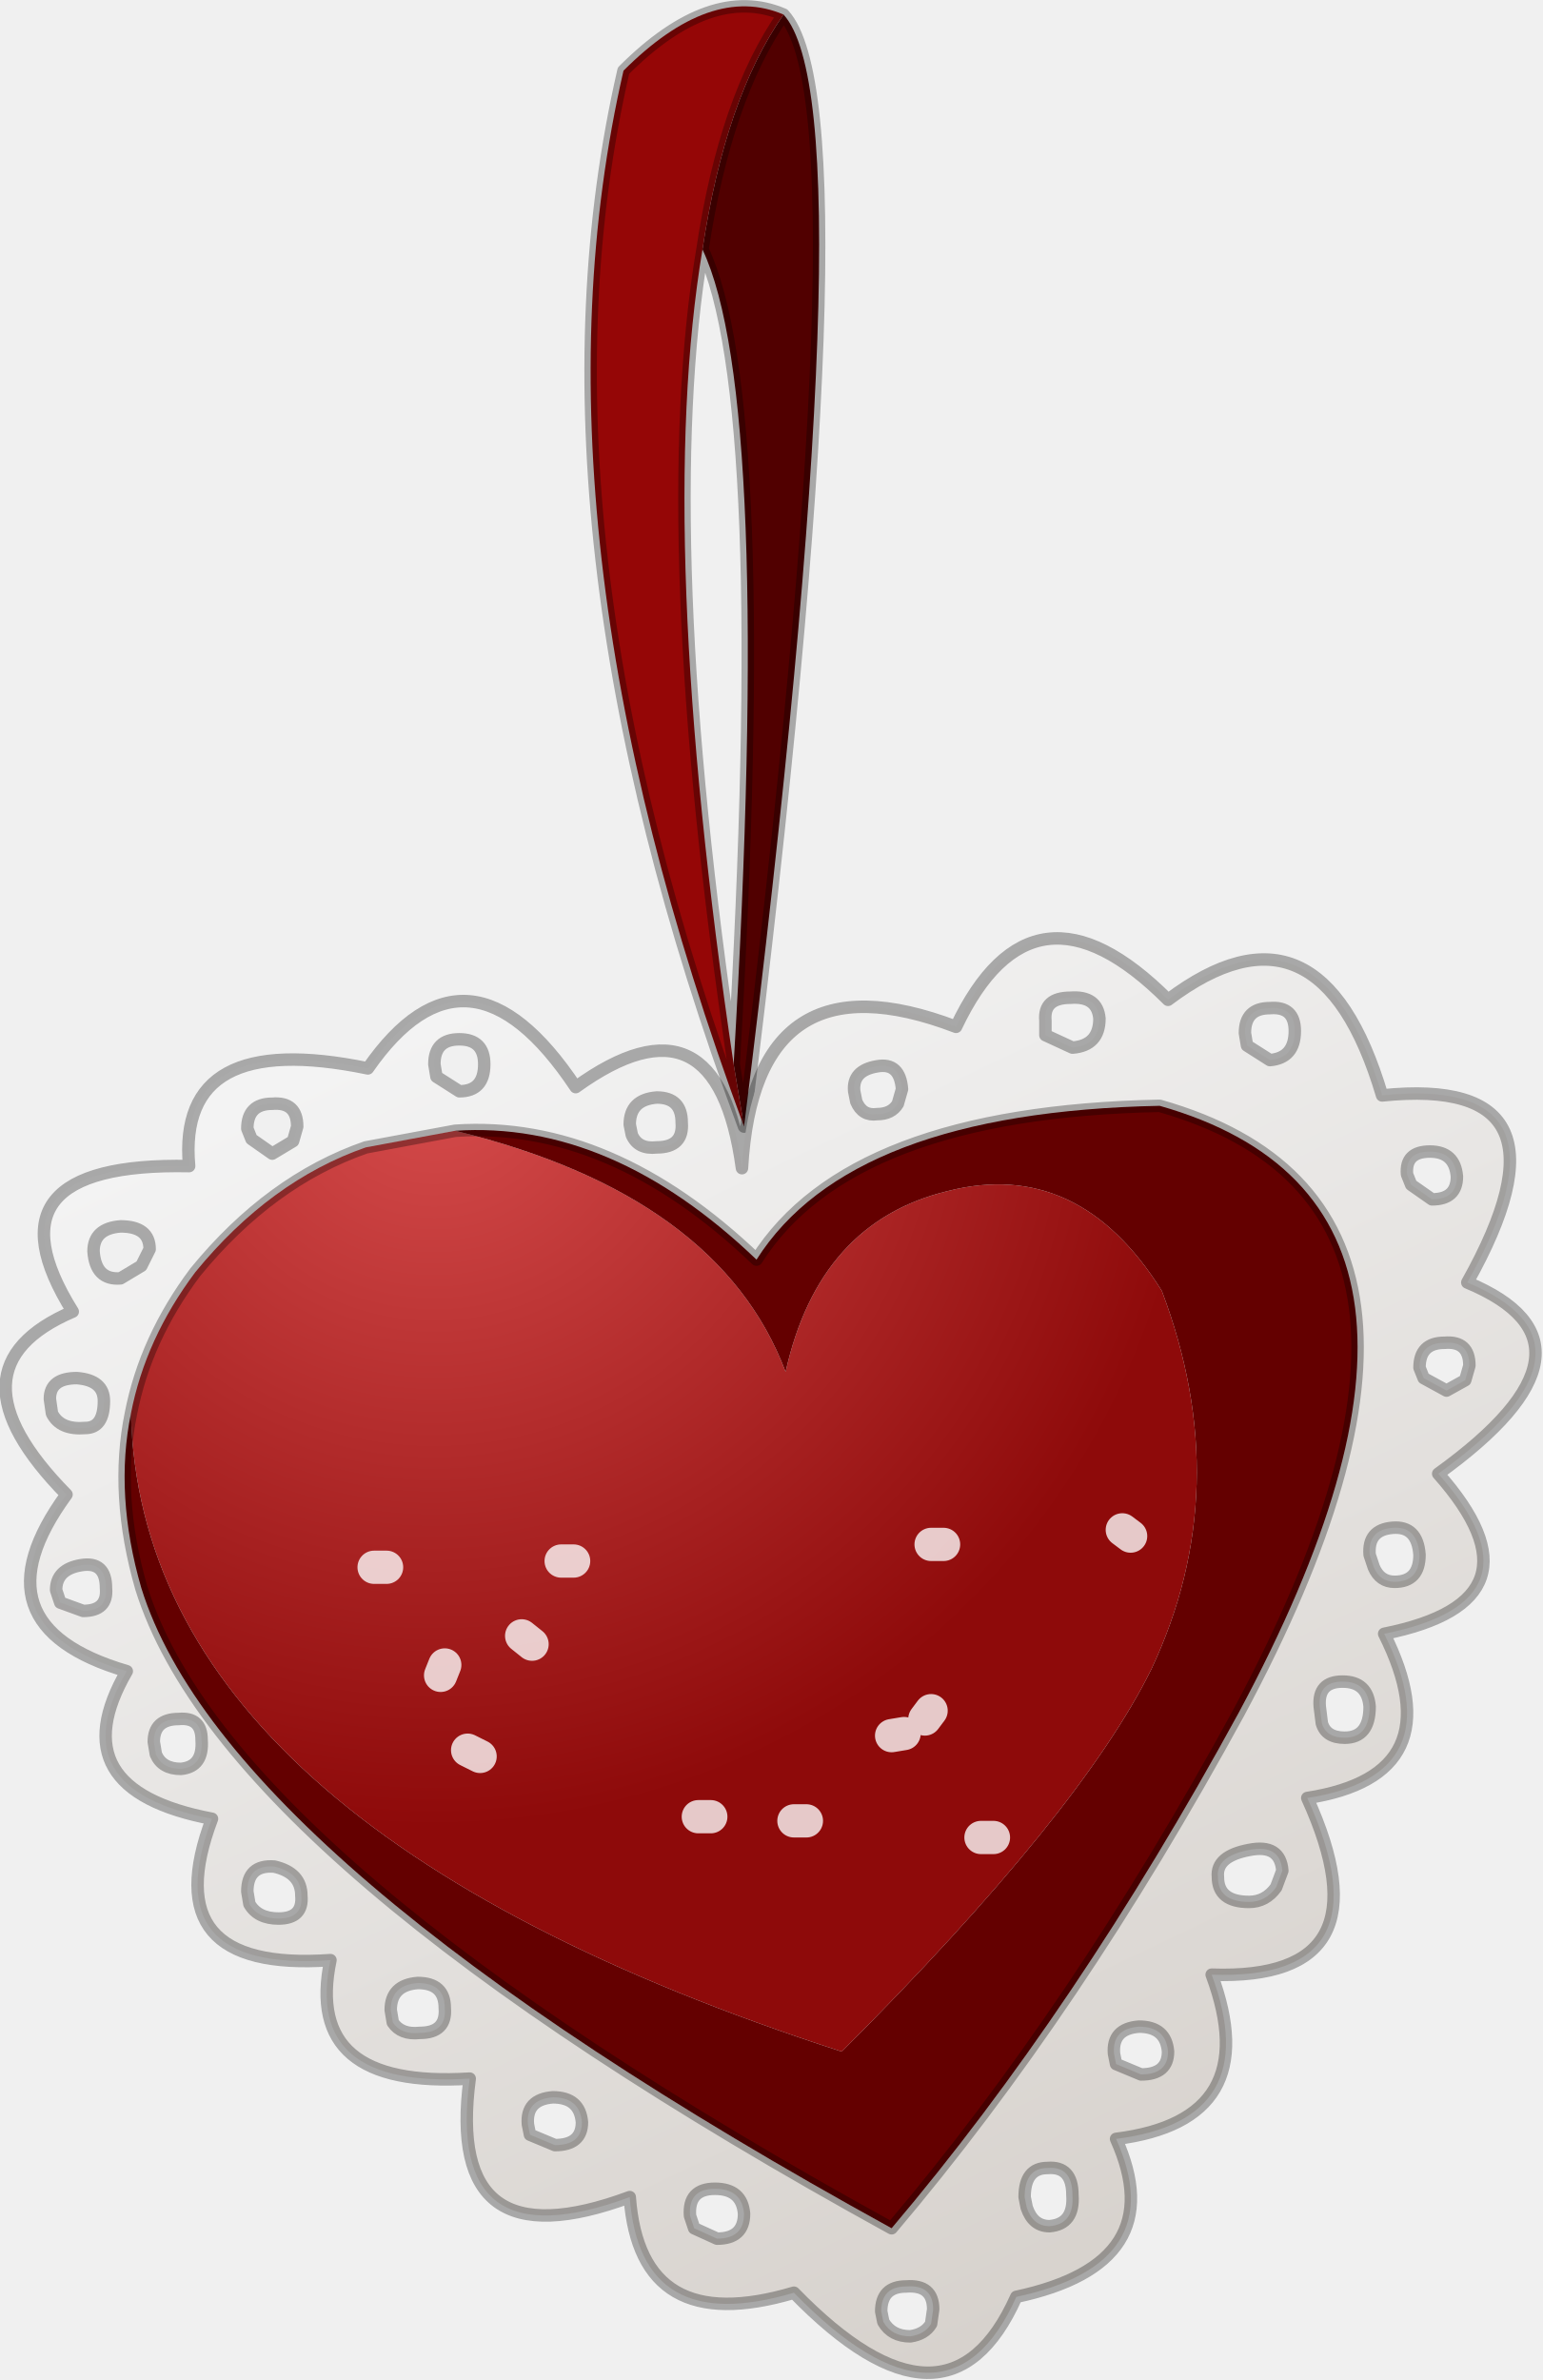
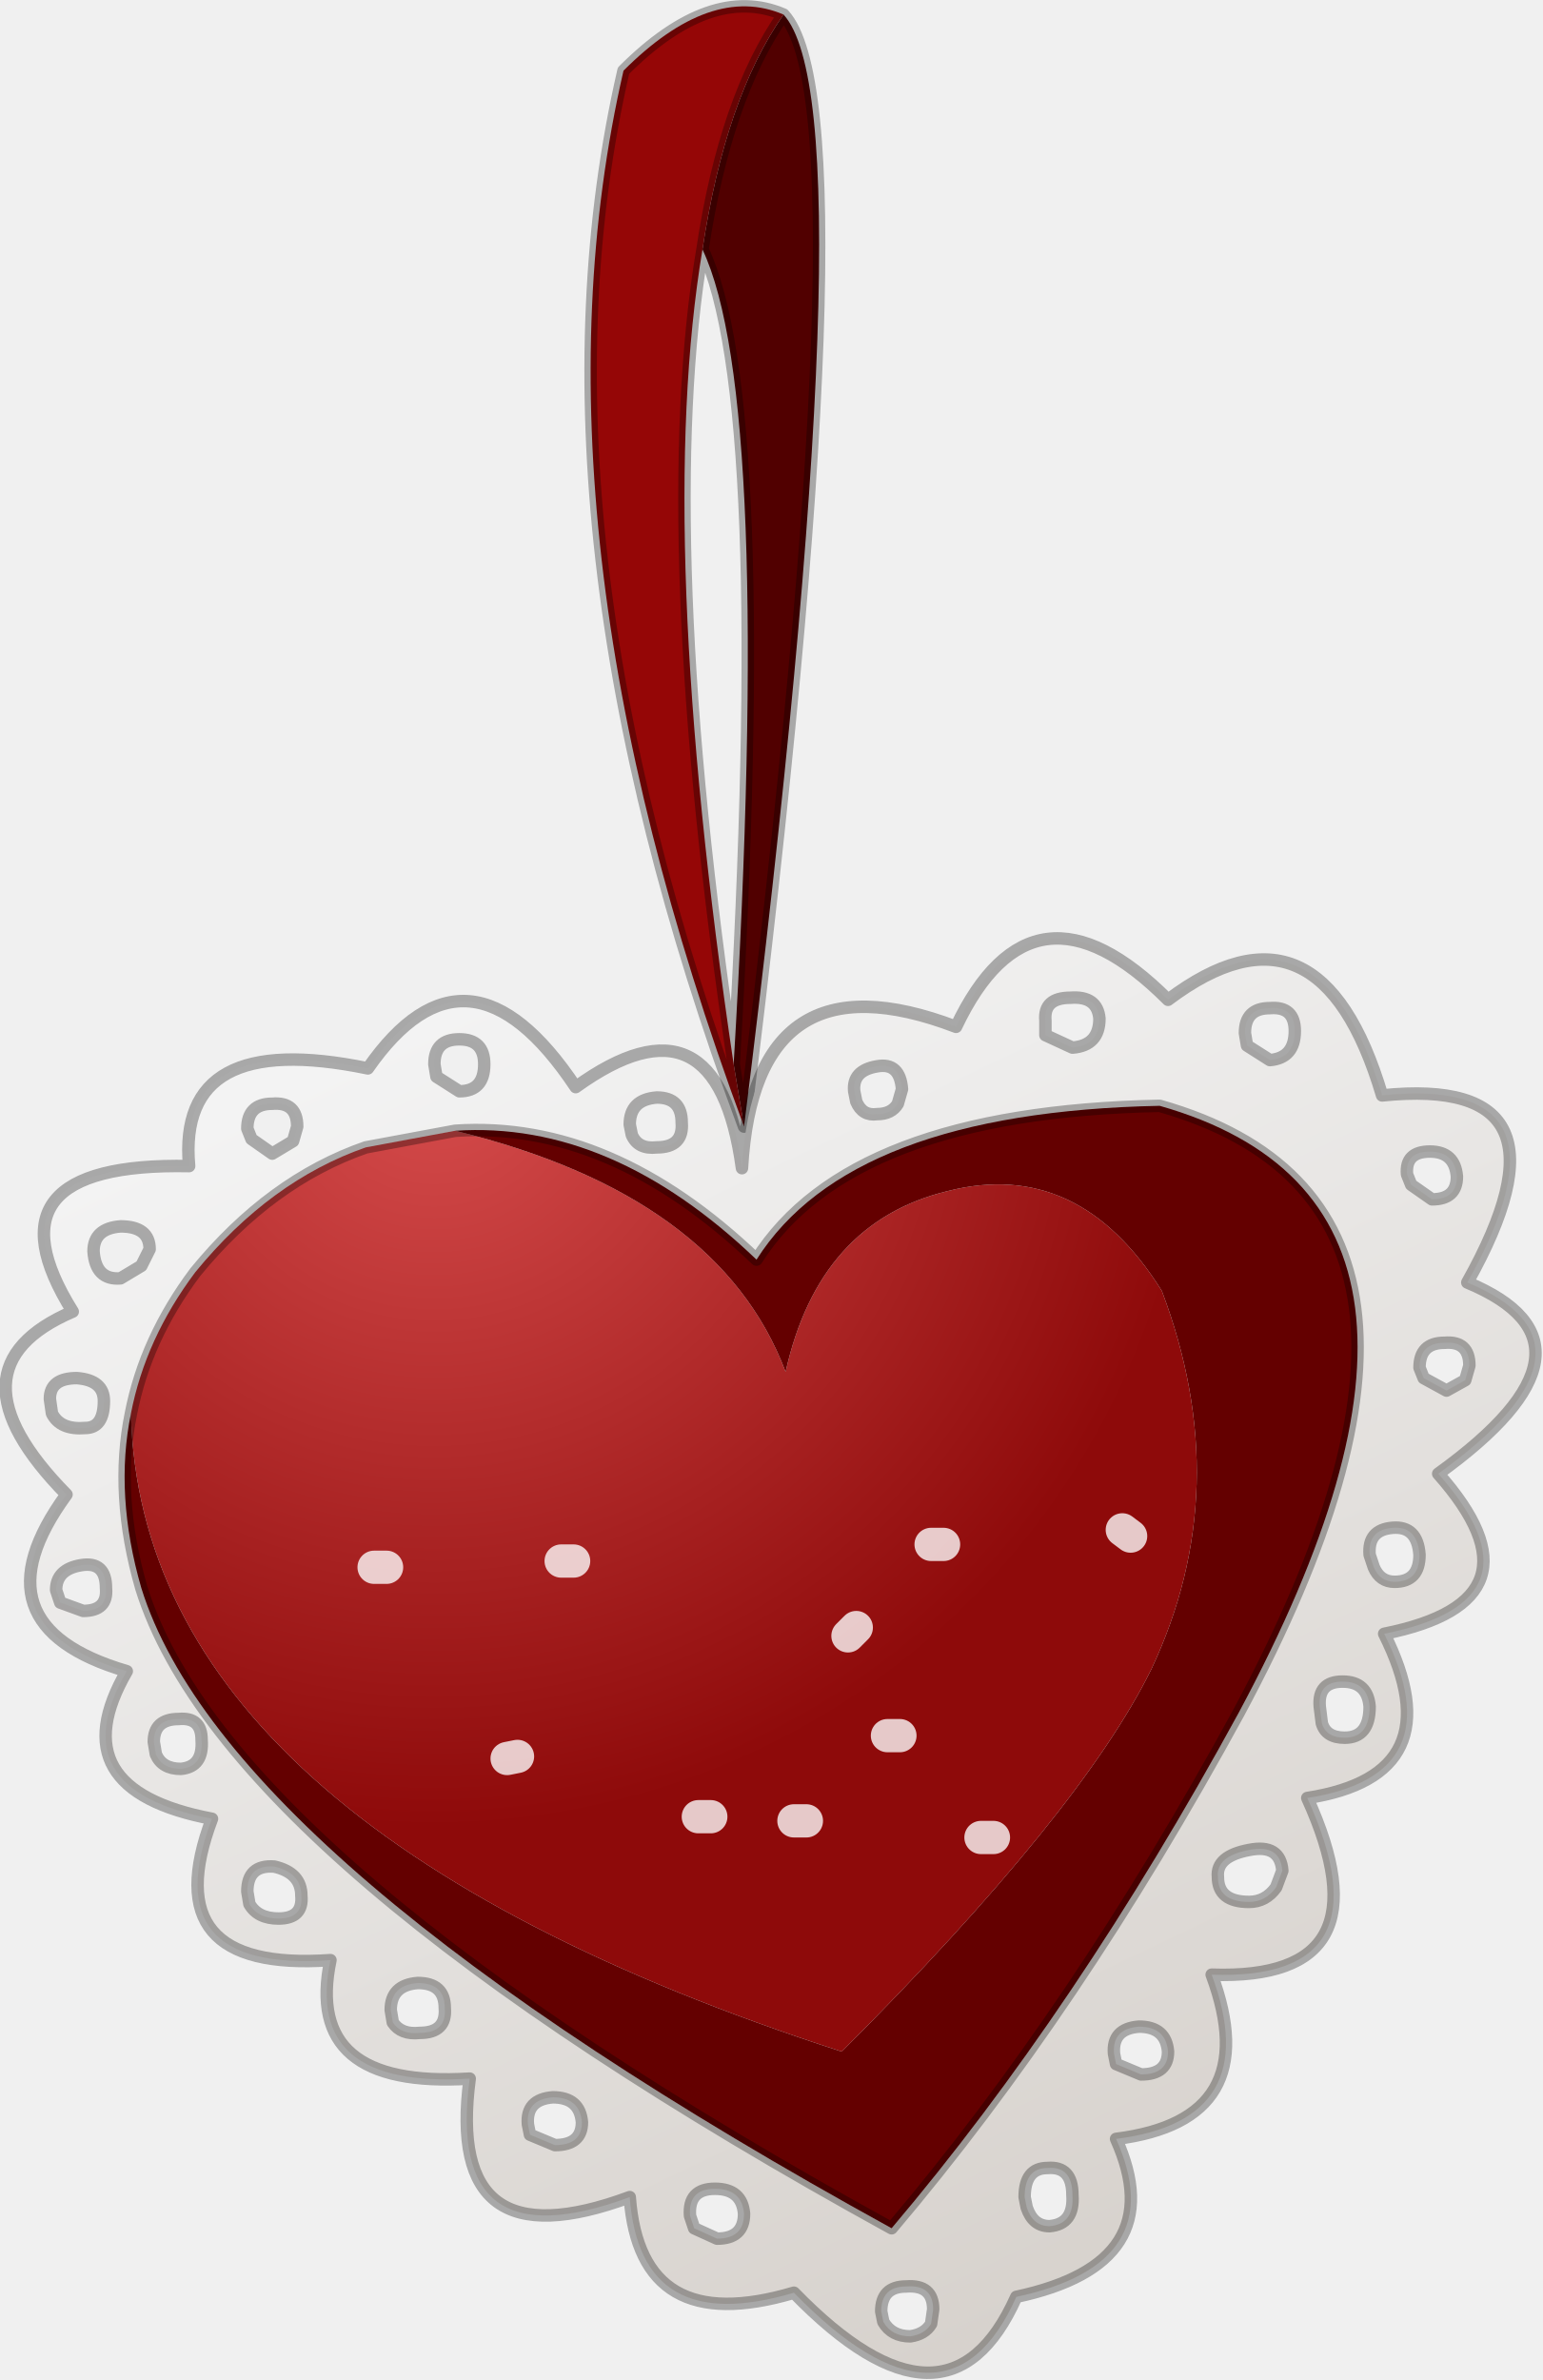
<svg xmlns="http://www.w3.org/2000/svg" xmlns:xlink="http://www.w3.org/1999/xlink" height="57.25px" width="37.1px">
  <g transform="matrix(1.0, 0.0, 0.0, 1.0, 16.65, 0.15)">
-     <use height="57.25" transform="matrix(1.0, 0.0, 0.0, 1.0, -16.65, -0.15)" width="37.1" xlink:href="#decoration77-shape0" />
+     <use data-characterId="583" height="57.25" transform="matrix(1.0, 0.0, 0.0, 1.0, -16.65, -0.15)" width="37.1" xlink:href="#decoration77-shape0" />
  </g>
  <defs>
    <g id="decoration77-shape0" transform="matrix(1.0, 0.0, 0.0, 1.0, 16.65, 0.15)">
      <path d="M2.2 0.2 Q4.3 2.5 1.25 26.95 L1.0 25.45 Q1.95 9.45 0.25 5.85 0.8 2.2 2.2 0.2" fill="#510000" fill-rule="evenodd" stroke="none" />
      <path d="M1.25 26.95 Q-4.15 12.4 -1.65 1.55 0.45 -0.55 2.2 0.2 0.8 2.2 0.25 5.85 -0.9 12.7 1.0 25.45 L1.25 26.95" fill="#950606" fill-rule="evenodd" stroke="none" />
      <path d="M2.2 0.2 Q4.3 2.5 1.25 26.95 -4.15 12.4 -1.65 1.55 0.45 -0.55 2.2 0.2 0.8 2.2 0.25 5.85 1.95 9.45 1.0 25.45 L1.25 26.95 M0.25 5.85 Q-0.9 12.7 1.0 25.45" fill="none" stroke="#000000" stroke-linecap="round" stroke-linejoin="round" stroke-opacity="0.302" stroke-width="0.3" />
-       <path d="M18.1 32.15 Q17.5 32.15 17.5 32.75 L17.6 33.0 18.15 33.3 18.6 33.05 18.7 32.7 Q18.7 32.1 18.1 32.15 M18.4 28.15 Q18.35 27.55 17.75 27.55 17.15 27.55 17.2 28.1 L17.3 28.35 17.8 28.7 Q18.4 28.7 18.4 28.15 M6.35 24.55 Q8.2 20.65 11.45 23.9 15.1 21.15 16.6 26.2 21.45 25.7 18.65 30.7 22.25 32.2 17.95 35.3 20.65 38.35 16.65 39.15 18.35 42.55 14.8 43.1 16.8 47.5 12.5 47.35 13.8 50.85 10.2 51.3 11.55 54.3 7.8 55.1 6.15 58.8 2.45 55.0 -1.25 56.1 -1.5 52.7 -5.95 54.35 -5.35 49.85 -9.35 50.1 -8.7 47.0 -12.95 47.3 -11.55 43.6 -15.25 42.9 -13.6 40.05 -17.35 38.95 -15.05 35.8 -18.05 32.75 -14.9 31.4 -17.15 27.8 -12.1 27.9 -12.4 24.6 -7.8 25.55 -5.4 22.1 -2.8 26.0 0.6 23.55 1.2 27.95 1.5 22.7 6.35 24.55 M14.5 24.65 Q14.5 24.05 13.9 24.1 13.3 24.1 13.3 24.7 L13.35 25.0 13.9 25.35 Q14.5 25.3 14.5 24.65 M9.1 23.85 Q8.45 23.85 8.5 24.4 L8.5 24.75 9.15 25.05 Q9.8 25.0 9.8 24.35 9.75 23.8 9.1 23.85 M-5.7 27.05 L-7.85 27.45 Q-10.15 28.25 -11.95 30.45 -13.15 32.05 -13.5 33.85 -13.9 35.8 -13.25 38.05 -11.2 44.65 4.8 53.45 9.25 48.2 13.15 41.05 19.7 28.85 11.25 26.45 3.8 26.6 1.55 30.15 -1.95 26.8 -5.7 27.05 M-3.9 51.2 L-3.3 51.45 Q-2.65 51.45 -2.65 50.9 -2.7 50.3 -3.35 50.3 -4.0 50.35 -3.95 50.95 L-3.9 51.2 M-7.2 48.5 Q-7.0 48.8 -6.55 48.75 -5.9 48.75 -5.95 48.15 -5.95 47.55 -6.6 47.55 -7.25 47.6 -7.25 48.2 L-7.2 48.5 M-10.7 45.35 L-10.65 45.65 Q-10.45 46.0 -9.95 46.0 -9.35 46.0 -9.4 45.45 -9.4 44.9 -10.05 44.75 -10.7 44.7 -10.7 45.35 M-14.65 38.6 Q-14.05 38.6 -14.1 38.05 -14.1 37.4 -14.7 37.5 -15.3 37.6 -15.3 38.1 L-15.2 38.4 -14.65 38.6 M-11.8 41.7 Q-11.8 41.15 -12.35 41.2 -12.95 41.2 -12.95 41.75 L-12.9 42.05 Q-12.75 42.4 -12.3 42.4 -11.75 42.35 -11.8 41.7 M-15.45 33.5 L-15.4 33.85 Q-15.2 34.25 -14.6 34.2 -14.15 34.2 -14.15 33.55 -14.15 33.05 -14.8 33.0 -15.45 33.0 -15.45 33.5 M-13.05 29.9 Q-13.05 29.35 -13.75 29.35 -14.4 29.4 -14.4 29.95 -14.35 30.65 -13.75 30.6 L-13.25 30.3 -13.05 29.9 M-6.2 25.45 L-6.15 25.75 -5.6 26.1 Q-5.0 26.1 -5.0 25.45 -5.0 24.85 -5.6 24.85 -6.2 24.85 -6.2 25.45 M-9.5 26.95 Q-9.5 26.35 -10.1 26.4 -10.7 26.4 -10.7 27.0 L-10.6 27.25 -10.1 27.6 -9.6 27.3 -9.5 26.95 M-1.5 26.9 L-1.45 27.15 Q-1.3 27.5 -0.85 27.45 -0.2 27.45 -0.25 26.85 -0.25 26.25 -0.85 26.25 -1.5 26.3 -1.5 26.9 M0.05 53.45 L0.6 53.7 Q1.25 53.7 1.25 53.1 1.2 52.5 0.55 52.5 -0.1 52.5 -0.05 53.15 L0.05 53.45 M5.8 55.4 Q5.8 54.8 5.15 54.85 4.55 54.85 4.55 55.45 L4.6 55.7 Q4.8 56.05 5.25 56.05 5.6 56.0 5.75 55.75 L5.8 55.4 M9.15 52.65 Q9.15 51.95 8.55 52.0 8.0 52.0 8.0 52.7 L8.05 52.95 Q8.2 53.4 8.6 53.4 9.2 53.35 9.15 52.65 M10.75 48.6 Q10.1 48.65 10.15 49.25 L10.2 49.5 10.8 49.75 Q11.45 49.75 11.45 49.2 11.4 48.6 10.75 48.6 M14.05 45.25 L14.2 44.85 Q14.15 44.2 13.4 44.35 12.6 44.5 12.65 45.0 12.65 45.6 13.4 45.6 13.8 45.6 14.05 45.25 M16.9 37.9 Q17.5 37.9 17.5 37.25 17.45 36.55 16.85 36.6 16.25 36.65 16.3 37.25 L16.4 37.55 Q16.55 37.9 16.9 37.9 M16.3 40.9 Q16.25 40.3 15.65 40.3 15.05 40.3 15.1 40.9 L15.15 41.3 Q15.25 41.65 15.7 41.65 16.3 41.65 16.3 40.9 M4.95 26.4 L5.05 26.05 Q5.0 25.4 4.45 25.5 3.85 25.6 3.9 26.1 L3.95 26.35 Q4.1 26.7 4.45 26.65 4.8 26.65 4.95 26.4" fill="url(#decoration77-gradient0)" fill-rule="evenodd" stroke="none" />
+       <path d="M18.6 33.05 L18.7 32.7 Q18.7 32.1 18.1 32.15 17.5 32.15 17.5 32.75 L17.6 33.0 18.15 33.3 18.6 33.05 M18.4 28.15 Q18.35 27.55 17.75 27.55 17.15 27.55 17.2 28.1 L17.3 28.35 17.8 28.7 Q18.4 28.7 18.4 28.15 M9.8 24.35 Q9.75 23.8 9.1 23.85 8.45 23.85 8.5 24.4 L8.5 24.75 9.15 25.05 Q9.8 25.0 9.8 24.35 M14.5 24.65 Q14.5 24.05 13.9 24.1 13.3 24.1 13.3 24.7 L13.35 25.0 13.9 25.35 Q14.5 25.3 14.5 24.65 M6.35 24.55 Q8.2 20.65 11.45 23.9 15.1 21.15 16.6 26.2 21.45 25.7 18.65 30.7 22.25 32.2 17.95 35.3 20.65 38.35 16.65 39.15 18.35 42.55 14.8 43.1 16.8 47.5 12.5 47.35 13.8 50.85 10.2 51.3 11.55 54.3 7.8 55.1 6.15 58.8 2.45 55.0 -1.25 56.1 -1.5 52.7 -5.95 54.35 -5.35 49.85 -9.35 50.1 -8.7 47.0 -12.95 47.3 -11.55 43.6 -15.25 42.9 -13.6 40.05 -17.35 38.95 -15.05 35.8 -18.05 32.75 -14.9 31.4 -17.15 27.8 -12.1 27.9 -12.4 24.6 -7.8 25.55 -5.4 22.1 -2.8 26.0 0.6 23.55 1.2 27.95 1.5 22.7 6.35 24.55 M-5.7 27.05 L-7.85 27.45 Q-10.15 28.25 -11.95 30.45 -13.15 32.05 -13.5 33.85 -13.9 35.8 -13.25 38.05 -11.2 44.65 4.8 53.45 9.25 48.2 13.15 41.05 19.7 28.85 11.25 26.45 3.8 26.6 1.55 30.15 -1.95 26.8 -5.7 27.05 M-3.95 50.95 L-3.9 51.2 -3.3 51.45 Q-2.65 51.45 -2.65 50.9 -2.7 50.3 -3.35 50.3 -4.0 50.35 -3.95 50.95 M-7.25 48.2 L-7.2 48.5 Q-7.0 48.8 -6.55 48.75 -5.9 48.75 -5.95 48.15 -5.95 47.55 -6.6 47.55 -7.25 47.6 -7.25 48.2 M-10.7 45.35 L-10.65 45.65 Q-10.45 46.0 -9.95 46.0 -9.35 46.0 -9.4 45.45 -9.4 44.9 -10.05 44.75 -10.7 44.7 -10.7 45.35 M-12.3 42.4 Q-11.75 42.35 -11.8 41.7 -11.8 41.15 -12.35 41.2 -12.95 41.2 -12.95 41.75 L-12.9 42.05 Q-12.75 42.4 -12.3 42.4 M-14.65 38.6 Q-14.05 38.6 -14.1 38.05 -14.1 37.4 -14.7 37.5 -15.3 37.6 -15.3 38.1 L-15.2 38.4 -14.65 38.6 M-15.45 33.5 L-15.4 33.85 Q-15.2 34.25 -14.6 34.2 -14.15 34.2 -14.15 33.55 -14.15 33.05 -14.8 33.0 -15.45 33.0 -15.45 33.5 M-13.25 30.3 L-13.05 29.9 Q-13.05 29.35 -13.75 29.35 -14.4 29.4 -14.4 29.95 -14.35 30.65 -13.75 30.6 L-13.25 30.3 M-6.2 25.45 L-6.15 25.75 -5.6 26.1 Q-5.0 26.1 -5.0 25.45 -5.0 24.85 -5.6 24.85 -6.2 24.85 -6.2 25.45 M-9.5 26.95 Q-9.5 26.35 -10.1 26.4 -10.7 26.4 -10.7 27.0 L-10.6 27.25 -10.1 27.6 -9.6 27.3 -9.5 26.95 M-0.85 26.25 Q-1.5 26.3 -1.5 26.9 L-1.45 27.15 Q-1.3 27.5 -0.85 27.45 -0.2 27.45 -0.25 26.85 -0.25 26.25 -0.85 26.25 M0.05 53.45 L0.6 53.7 Q1.25 53.7 1.25 53.1 1.2 52.5 0.55 52.5 -0.1 52.5 -0.05 53.15 L0.05 53.45 M8.6 53.4 Q9.2 53.35 9.15 52.65 9.15 51.95 8.55 52.0 8.0 52.0 8.0 52.7 L8.05 52.95 Q8.2 53.4 8.6 53.4 M5.8 55.4 Q5.8 54.8 5.15 54.85 4.55 54.85 4.55 55.45 L4.6 55.7 Q4.8 56.05 5.25 56.05 5.6 56.0 5.75 55.75 L5.8 55.4 M10.75 48.6 Q10.1 48.65 10.15 49.25 L10.2 49.5 10.8 49.75 Q11.45 49.75 11.45 49.2 11.4 48.6 10.75 48.6 M13.4 45.6 Q13.8 45.6 14.05 45.25 L14.2 44.85 Q14.15 44.2 13.4 44.35 12.6 44.5 12.65 45.0 12.65 45.6 13.4 45.6 M15.7 41.65 Q16.3 41.65 16.3 40.9 16.25 40.3 15.65 40.3 15.05 40.3 15.1 40.9 L15.15 41.3 Q15.25 41.65 15.7 41.65 M16.9 37.9 Q17.5 37.9 17.5 37.25 17.45 36.55 16.85 36.6 16.25 36.65 16.3 37.25 L16.4 37.55 Q16.55 37.9 16.9 37.9 M4.45 26.65 Q4.8 26.65 4.95 26.4 L5.05 26.05 Q5.0 25.4 4.45 25.5 3.85 25.6 3.9 26.1 L3.95 26.35 Q4.1 26.7 4.45 26.65" fill="url(#decoration77-gradient0)" fill-rule="evenodd" stroke="none" />
      <path d="M-5.7 27.05 Q0.65 28.6 2.25 32.85 3.05 29.25 6.15 28.5 9.3 27.7 11.3 30.9 13.1 35.65 11.05 40.0 9.35 43.45 3.6 49.2 -13.25 43.75 -13.5 33.85 -13.15 32.05 -11.95 30.45 -10.15 28.25 -7.85 27.45 L-5.7 27.05" fill="url(#decoration77-gradient1)" fill-rule="evenodd" stroke="none" />
      <path d="M-13.5 33.85 Q-13.25 43.75 3.6 49.2 9.35 43.45 11.05 40.0 13.1 35.65 11.3 30.9 9.3 27.7 6.15 28.5 3.05 29.25 2.25 32.85 0.65 28.6 -5.7 27.05 -1.95 26.8 1.55 30.15 3.8 26.6 11.25 26.45 19.7 28.85 13.15 41.05 9.25 48.2 4.8 53.45 -11.2 44.65 -13.25 38.05 -13.9 35.8 -13.5 33.85" fill="#640000" fill-rule="evenodd" stroke="none" />
-       <path d="M9.1 23.85 Q9.75 23.8 9.8 24.35 9.8 25.0 9.15 25.05 L8.5 24.75 8.5 24.4 Q8.45 23.85 9.1 23.85 M14.5 24.65 Q14.5 25.3 13.9 25.35 L13.35 25.0 13.3 24.7 Q13.3 24.1 13.9 24.1 14.5 24.05 14.5 24.65 M6.35 24.55 Q1.5 22.7 1.2 27.95 0.6 23.55 -2.8 26.0 -5.4 22.1 -7.8 25.55 -12.4 24.6 -12.1 27.9 -17.15 27.8 -14.9 31.4 -18.05 32.75 -15.05 35.8 -17.35 38.95 -13.6 40.05 -15.25 42.9 -11.55 43.6 -12.95 47.3 -8.7 47.0 -9.35 50.1 -5.35 49.85 -5.95 54.35 -1.5 52.7 -1.25 56.1 2.45 55.0 6.15 58.8 7.8 55.1 11.55 54.3 10.2 51.3 13.8 50.85 12.5 47.35 16.8 47.5 14.8 43.1 18.35 42.55 16.65 39.15 20.65 38.35 17.95 35.3 22.25 32.2 18.65 30.7 21.45 25.7 16.6 26.2 15.1 21.15 11.45 23.9 8.2 20.65 6.35 24.55 M18.4 28.15 Q18.4 28.7 17.8 28.7 L17.3 28.35 17.2 28.1 Q17.15 27.55 17.75 27.55 18.35 27.55 18.4 28.15 M18.1 32.15 Q18.7 32.1 18.7 32.7 L18.6 33.05 18.15 33.3 17.6 33.0 17.5 32.75 Q17.5 32.15 18.1 32.15 M-5.7 27.05 L-7.85 27.45 Q-10.15 28.25 -11.95 30.45 -13.15 32.05 -13.5 33.85 -13.9 35.8 -13.25 38.05 -11.2 44.65 4.8 53.45 9.25 48.2 13.15 41.05 19.7 28.85 11.25 26.45 3.8 26.6 1.55 30.15 -1.95 26.8 -5.7 27.05 M4.95 26.4 Q4.8 26.65 4.45 26.65 4.1 26.7 3.95 26.35 L3.9 26.1 Q3.85 25.6 4.45 25.5 5.0 25.4 5.05 26.05 L4.95 26.4 M16.3 40.9 Q16.3 41.65 15.7 41.65 15.25 41.65 15.15 41.3 L15.1 40.9 Q15.05 40.3 15.65 40.3 16.25 40.3 16.3 40.9 M16.9 37.9 Q16.55 37.9 16.4 37.55 L16.3 37.25 Q16.25 36.65 16.85 36.6 17.45 36.55 17.5 37.25 17.5 37.9 16.9 37.9 M14.05 45.25 Q13.8 45.6 13.4 45.6 12.65 45.6 12.65 45.0 12.6 44.5 13.4 44.35 14.15 44.2 14.2 44.85 L14.05 45.25 M10.75 48.6 Q11.4 48.6 11.45 49.2 11.45 49.75 10.8 49.75 L10.2 49.5 10.15 49.25 Q10.1 48.65 10.75 48.6 M9.15 52.65 Q9.2 53.35 8.6 53.4 8.2 53.4 8.05 52.95 L8.0 52.7 Q8.0 52.0 8.55 52.0 9.15 51.95 9.15 52.65 M5.8 55.4 L5.75 55.75 Q5.6 56.0 5.25 56.05 4.8 56.05 4.6 55.7 L4.55 55.45 Q4.55 54.85 5.15 54.85 5.8 54.8 5.8 55.4 M0.05 53.45 L-0.05 53.15 Q-0.1 52.5 0.55 52.5 1.2 52.5 1.25 53.1 1.25 53.7 0.6 53.7 L0.05 53.45 M-1.5 26.9 Q-1.5 26.3 -0.85 26.25 -0.25 26.25 -0.25 26.85 -0.2 27.45 -0.85 27.45 -1.3 27.5 -1.45 27.15 L-1.5 26.9 M-9.5 26.95 L-9.6 27.3 -10.1 27.6 -10.6 27.25 -10.7 27.0 Q-10.7 26.4 -10.1 26.4 -9.5 26.35 -9.5 26.95 M-6.2 25.45 Q-6.2 24.85 -5.6 24.85 -5.0 24.85 -5.0 25.45 -5.0 26.1 -5.6 26.1 L-6.15 25.75 -6.2 25.45 M-13.05 29.9 L-13.25 30.3 -13.75 30.6 Q-14.35 30.65 -14.4 29.95 -14.4 29.4 -13.75 29.35 -13.05 29.35 -13.05 29.9 M-15.45 33.5 Q-15.45 33.0 -14.8 33.0 -14.15 33.05 -14.15 33.55 -14.15 34.2 -14.6 34.2 -15.2 34.25 -15.4 33.85 L-15.45 33.5 M-11.8 41.7 Q-11.75 42.35 -12.3 42.4 -12.75 42.4 -12.9 42.05 L-12.95 41.75 Q-12.95 41.2 -12.35 41.2 -11.8 41.15 -11.8 41.7 M-14.65 38.6 L-15.2 38.4 -15.3 38.1 Q-15.3 37.6 -14.7 37.5 -14.1 37.4 -14.1 38.05 -14.05 38.6 -14.65 38.6 M-10.7 45.35 Q-10.7 44.7 -10.05 44.75 -9.4 44.9 -9.4 45.45 -9.35 46.0 -9.95 46.0 -10.45 46.0 -10.65 45.65 L-10.7 45.35 M-7.2 48.5 L-7.25 48.2 Q-7.25 47.6 -6.6 47.55 -5.95 47.55 -5.95 48.15 -5.9 48.75 -6.55 48.75 -7.0 48.8 -7.2 48.5 M-3.9 51.2 L-3.95 50.95 Q-4.0 50.35 -3.35 50.3 -2.7 50.3 -2.65 50.9 -2.65 51.45 -3.3 51.45 L-3.9 51.2" fill="none" stroke="#000000" stroke-linecap="round" stroke-linejoin="round" stroke-opacity="0.302" stroke-width="0.3" />
-       <path d="M10.55 36.8 L10.35 36.65 M6.05 37.0 L5.75 37.0 M5.6 41.2 L5.75 41.0 M0.15 43.55 L0.45 43.55 M2.45 43.65 L2.75 43.65 M6.95 44.05 L7.25 44.05 M4.8 41.6 L5.1 41.55 M-2.85 37.4 L-3.15 37.4 M-3.85 39.4 L-4.1 39.2 M-5.95 39.9 L-6.05 40.15 M-5.4 41.95 L-5.1 42.1 M-7.35 37.55 L-7.65 37.55" fill="none" stroke="#ffffff" stroke-linecap="round" stroke-linejoin="round" stroke-opacity="0.78" stroke-width="0.8" />
+       <path d="M6.35 24.55 Q1.5 22.7 1.2 27.95 0.6 23.55 -2.8 26.0 -5.4 22.1 -7.8 25.55 -12.4 24.6 -12.1 27.9 -17.15 27.8 -14.9 31.4 -18.05 32.75 -15.05 35.8 -17.35 38.95 -13.6 40.05 -15.25 42.9 -11.55 43.6 -12.95 47.3 -8.7 47.0 -9.35 50.1 -5.35 49.85 -5.95 54.35 -1.5 52.7 -1.25 56.1 2.45 55.0 6.15 58.8 7.8 55.1 11.55 54.3 10.2 51.3 13.8 50.85 12.5 47.35 16.8 47.5 14.8 43.1 18.35 42.55 16.65 39.15 20.65 38.35 17.95 35.3 22.25 32.2 18.65 30.7 21.45 25.7 16.6 26.2 15.1 21.15 11.45 23.9 8.2 20.65 6.35 24.55 M14.5 24.65 Q14.5 25.3 13.9 25.35 L13.35 25.0 13.3 24.7 Q13.3 24.1 13.9 24.1 14.5 24.05 14.5 24.65 M9.8 24.35 Q9.8 25.0 9.15 25.05 L8.5 24.75 8.5 24.4 Q8.45 23.85 9.1 23.85 9.75 23.8 9.8 24.35 M18.4 28.15 Q18.4 28.7 17.8 28.7 L17.3 28.35 17.2 28.1 Q17.15 27.55 17.75 27.55 18.35 27.55 18.4 28.15 M18.6 33.05 L18.15 33.3 17.6 33.0 17.5 32.75 Q17.5 32.15 18.1 32.15 18.7 32.1 18.7 32.7 L18.6 33.05 M-5.7 27.05 L-7.85 27.45 Q-10.15 28.25 -11.95 30.45 -13.15 32.05 -13.5 33.85 -13.9 35.8 -13.25 38.05 -11.2 44.65 4.8 53.45 9.25 48.2 13.15 41.05 19.7 28.85 11.25 26.45 3.8 26.6 1.55 30.15 -1.95 26.8 -5.7 27.05 M4.45 26.65 Q4.1 26.7 3.95 26.35 L3.9 26.1 Q3.85 25.6 4.45 25.5 5.0 25.4 5.05 26.05 L4.95 26.4 Q4.8 26.65 4.45 26.65 M16.9 37.9 Q16.55 37.9 16.4 37.55 L16.3 37.25 Q16.25 36.65 16.85 36.6 17.45 36.55 17.5 37.25 17.5 37.9 16.9 37.9 M15.7 41.65 Q15.25 41.65 15.15 41.3 L15.1 40.9 Q15.05 40.3 15.65 40.3 16.25 40.3 16.3 40.9 16.3 41.65 15.7 41.65 M13.4 45.6 Q12.65 45.6 12.65 45.0 12.6 44.5 13.4 44.35 14.15 44.2 14.2 44.85 L14.05 45.25 Q13.8 45.6 13.4 45.6 M10.75 48.6 Q11.4 48.6 11.45 49.2 11.45 49.75 10.8 49.75 L10.2 49.5 10.15 49.25 Q10.1 48.65 10.75 48.6 M5.8 55.4 L5.75 55.75 Q5.6 56.0 5.25 56.05 4.8 56.05 4.6 55.7 L4.55 55.45 Q4.55 54.85 5.15 54.85 5.8 54.8 5.8 55.4 M8.6 53.4 Q8.2 53.4 8.05 52.95 L8.0 52.7 Q8.0 52.0 8.55 52.0 9.15 51.95 9.15 52.65 9.2 53.35 8.6 53.4 M0.05 53.45 L-0.05 53.15 Q-0.1 52.5 0.55 52.5 1.2 52.5 1.25 53.1 1.25 53.7 0.6 53.7 L0.05 53.45 M-0.85 26.25 Q-0.25 26.25 -0.25 26.85 -0.2 27.45 -0.85 27.45 -1.3 27.5 -1.45 27.15 L-1.5 26.9 Q-1.5 26.3 -0.85 26.25 M-9.5 26.95 L-9.6 27.3 -10.1 27.6 -10.6 27.25 -10.7 27.0 Q-10.7 26.4 -10.1 26.4 -9.5 26.35 -9.5 26.95 M-6.2 25.45 Q-6.2 24.85 -5.6 24.85 -5.0 24.85 -5.0 25.45 -5.0 26.1 -5.6 26.1 L-6.15 25.75 -6.2 25.45 M-13.25 30.3 L-13.75 30.6 Q-14.35 30.65 -14.4 29.95 -14.4 29.4 -13.75 29.35 -13.05 29.35 -13.05 29.9 L-13.25 30.3 M-15.45 33.5 Q-15.45 33.0 -14.8 33.0 -14.15 33.05 -14.15 33.55 -14.15 34.2 -14.6 34.2 -15.2 34.25 -15.4 33.85 L-15.45 33.5 M-14.65 38.6 L-15.2 38.4 -15.3 38.1 Q-15.3 37.6 -14.7 37.5 -14.1 37.4 -14.1 38.05 -14.05 38.6 -14.65 38.6 M-12.3 42.4 Q-12.75 42.4 -12.9 42.05 L-12.95 41.75 Q-12.95 41.2 -12.35 41.2 -11.8 41.15 -11.8 41.7 -11.75 42.35 -12.3 42.4 M-10.7 45.35 Q-10.7 44.7 -10.05 44.75 -9.4 44.9 -9.4 45.45 -9.35 46.0 -9.95 46.0 -10.45 46.0 -10.65 45.65 L-10.7 45.35 M-7.25 48.2 Q-7.25 47.6 -6.6 47.55 -5.95 47.55 -5.95 48.15 -5.9 48.75 -6.55 48.75 -7.0 48.8 -7.2 48.5 L-7.25 48.2 M-3.95 50.95 Q-4.0 50.35 -3.35 50.3 -2.7 50.3 -2.65 50.9 -2.65 51.45 -3.3 51.45 L-3.9 51.2 -3.95 50.95 Z" fill="none" stroke="#000000" stroke-linecap="round" stroke-linejoin="round" stroke-opacity="0.302" stroke-width="0.3" />
+       <path d="M10.55 36.8 L10.35 36.65 M6.05 37.0 L5.75 37.0 M3.95 39.0 L3.75 39.2 M4.7 41.6 L5.0 41.6 M0.15 43.55 L0.45 43.55 M2.45 43.65 L2.75 43.65 M6.95 44.05 L7.25 44.05 M-2.85 37.4 L-3.15 37.4 M-4.45 42.15 L-4.2 42.1 M-7.35 37.55 L-7.65 37.55" fill="none" stroke="#ffffff" stroke-linecap="round" stroke-linejoin="round" stroke-opacity="0.78" stroke-width="0.8" />
    </g>
    <linearGradient gradientTransform="matrix(0.0097, 0.0202, -0.0189, 0.009, 2.15, 39.85)" gradientUnits="userSpaceOnUse" id="decoration77-gradient0" spreadMethod="pad" x1="-819.2" x2="819.2">
      <stop offset="0.02" stop-color="#f3f3f3" />
      <stop offset="0.957" stop-color="#d7d2cd" />
    </linearGradient>
    <radialGradient cx="0" cy="0" gradientTransform="matrix(0.0224, -9.0E-4, 9.0E-4, 0.0224, -6.2, 25.45)" gradientUnits="userSpaceOnUse" id="decoration77-gradient1" r="819.2" spreadMethod="pad">
      <stop offset="0.0" stop-color="#d74d4d" />
      <stop offset="1.0" stop-color="#8e0a0a" />
    </radialGradient>
  </defs>
</svg>
